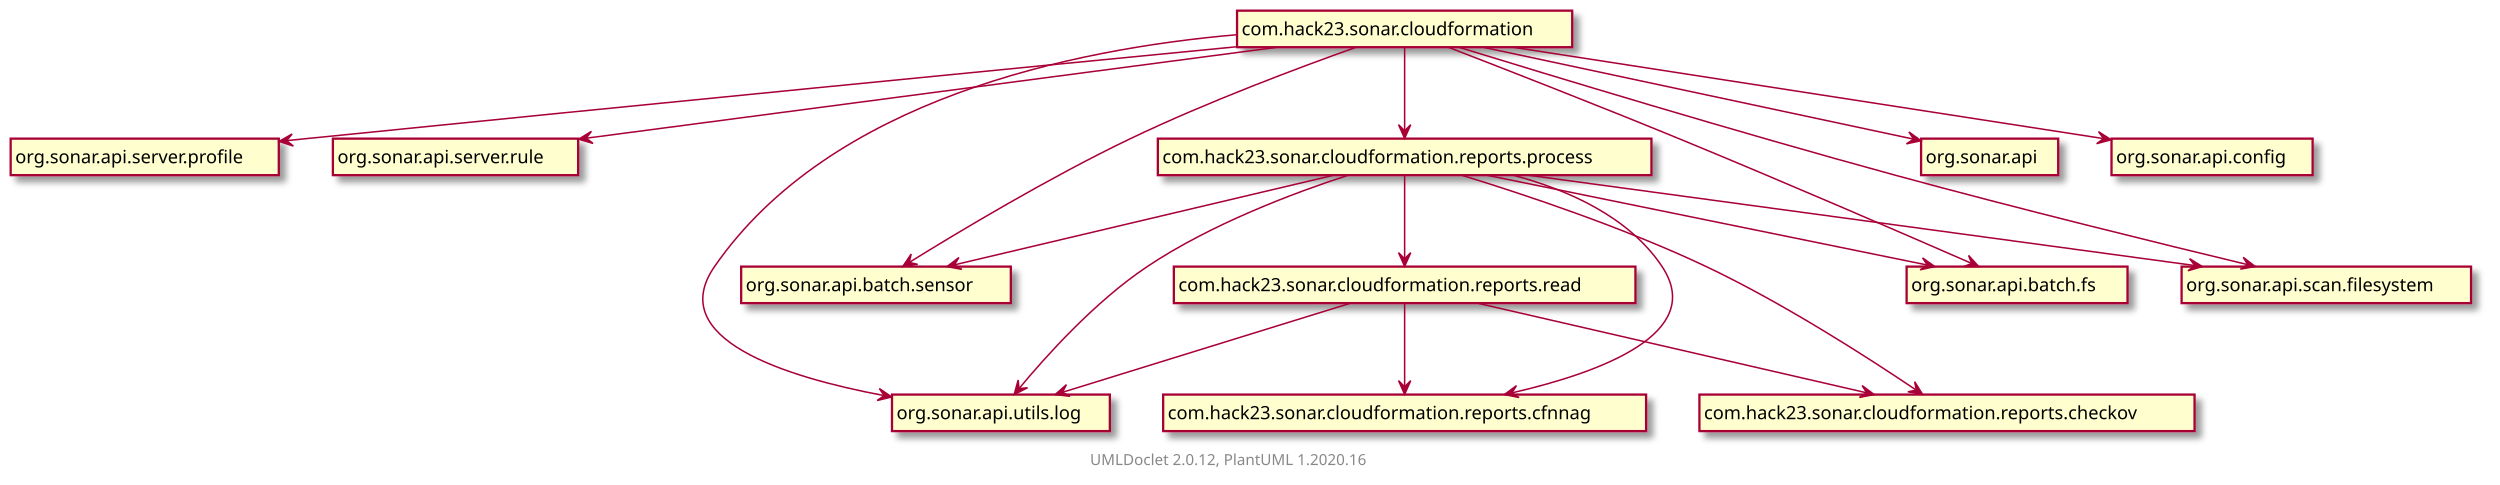
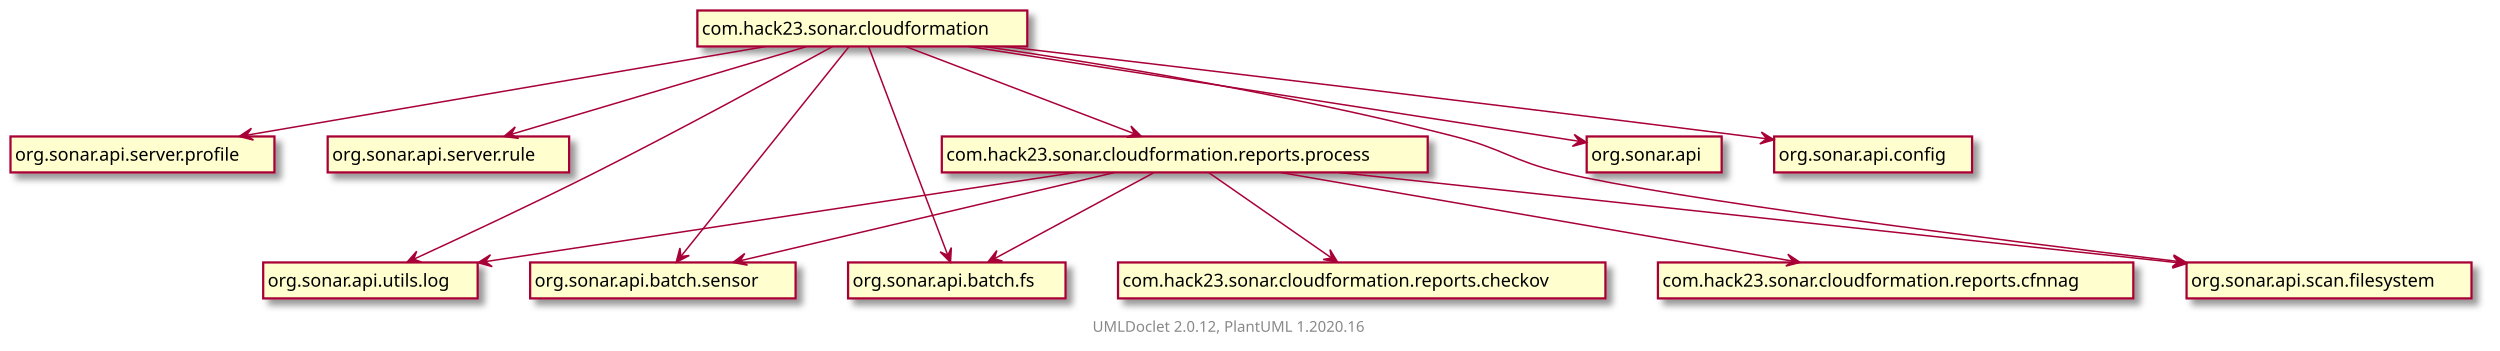
- <svg xmlns="http://www.w3.org/2000/svg" xmlns:xlink="http://www.w3.org/1999/xlink" contentScriptType="application/ecmascript" contentStyleType="text/css" height="318px" preserveAspectRatio="none" style="width:1641px;height:318px;" version="1.1" viewBox="0 0 1641 318" width="1641px" zoomAndPan="magnify">
+ <svg xmlns="http://www.w3.org/2000/svg" xmlns:xlink="http://www.w3.org/1999/xlink" contentScriptType="application/ecmascript" contentStyleType="text/css" height="234px" preserveAspectRatio="none" style="width:1667px;height:234px;" version="1.1" viewBox="0 0 1667 234" width="1667px" zoomAndPan="magnify">
  <defs>
-     <filter height="300%" id="f1impp37mhn9qm" width="300%" x="-1" y="-1">
+     <filter height="300%" id="ftpwav6lvxqbs" width="300%" x="-1" y="-1">
      <feGaussianBlur result="blurOut" stdDeviation="2.0" />
      <feColorMatrix in="blurOut" result="blurOut2" type="matrix" values="0 0 0 0 0 0 0 0 0 0 0 0 0 0 0 0 0 0 .4 0" />
      <feOffset dx="4.0" dy="4.0" in="blurOut2" result="blurOut3" />
      <feBlend in="SourceGraphic" in2="blurOut3" mode="normal" />
    </filter>
  </defs>
  <g>
    <a href="com/hack23/sonar/cloudformation/package-summary.html" target="_top" title="com/hack23/sonar/cloudformation/package-summary.html" xlink:actuate="onRequest" xlink:href="com/hack23/sonar/cloudformation/package-summary.html" xlink:show="new" xlink:title="com/hack23/sonar/cloudformation/package-summary.html" xlink:type="simple">
-       <rect codeLine="27" fill="#FEFECE" filter="url(#f1impp37mhn9qm)" height="23.969" id="com.hack23.sonar.cloudformation" style="stroke: #A80036; stroke-width: 1.5;" width="220" x="812" y="7" />
-       <text fill="#000000" font-family="sans-serif" font-size="12" lengthAdjust="spacingAndGlyphs" textLength="214" x="815" y="23.139">com.hack23.sonar.cloudformation</text>
+       <rect codeLine="23" fill="#FEFECE" filter="url(#ftpwav6lvxqbs)" height="23.969" id="com.hack23.sonar.cloudformation" style="stroke: #A80036; stroke-width: 1.5;" width="220" x="465" y="7" />
+       <text fill="#000000" font-family="sans-serif" font-size="12" lengthAdjust="spacingAndGlyphs" textLength="214" x="468" y="23.139">com.hack23.sonar.cloudformation</text>
    </a>
-     <rect fill="#FEFECE" filter="url(#f1impp37mhn9qm)" height="23.969" id="org.sonar.api.server.profile" style="stroke: #A80036; stroke-width: 1.5;" width="176" x="7" y="91" />
+     <rect fill="#FEFECE" filter="url(#ftpwav6lvxqbs)" height="23.969" id="org.sonar.api.server.profile" style="stroke: #A80036; stroke-width: 1.5;" width="176" x="7" y="91" />
    <text fill="#000000" font-family="sans-serif" font-size="12" lengthAdjust="spacingAndGlyphs" textLength="170" x="10" y="107.139">org.sonar.api.server.profile</text>
-     <rect fill="#FEFECE" filter="url(#f1impp37mhn9qm)" height="23.969" id="org.sonar.api.server.rule" style="stroke: #A80036; stroke-width: 1.5;" width="161" x="218.5" y="91" />
+     <rect fill="#FEFECE" filter="url(#ftpwav6lvxqbs)" height="23.969" id="org.sonar.api.server.rule" style="stroke: #A80036; stroke-width: 1.5;" width="161" x="218.5" y="91" />
    <text fill="#000000" font-family="sans-serif" font-size="12" lengthAdjust="spacingAndGlyphs" textLength="155" x="221.5" y="107.139">org.sonar.api.server.rule</text>
-     <rect fill="#FEFECE" filter="url(#f1impp37mhn9qm)" height="23.969" id="org.sonar.api.utils.log" style="stroke: #A80036; stroke-width: 1.5;" width="143" x="585.5" y="259" />
-     <text fill="#000000" font-family="sans-serif" font-size="12" lengthAdjust="spacingAndGlyphs" textLength="137" x="588.5" y="275.139">org.sonar.api.utils.log</text>
-     <rect fill="#FEFECE" filter="url(#f1impp37mhn9qm)" height="23.969" id="org.sonar.api.batch.sensor" style="stroke: #A80036; stroke-width: 1.5;" width="177" x="486.5" y="175" />
-     <text fill="#000000" font-family="sans-serif" font-size="12" lengthAdjust="spacingAndGlyphs" textLength="171" x="489.5" y="191.139">org.sonar.api.batch.sensor</text>
+     <rect fill="#FEFECE" filter="url(#ftpwav6lvxqbs)" height="23.969" id="org.sonar.api.utils.log" style="stroke: #A80036; stroke-width: 1.5;" width="143" x="175.5" y="175" />
+     <text fill="#000000" font-family="sans-serif" font-size="12" lengthAdjust="spacingAndGlyphs" textLength="137" x="178.5" y="191.139">org.sonar.api.utils.log</text>
+     <rect fill="#FEFECE" filter="url(#ftpwav6lvxqbs)" height="23.969" id="org.sonar.api.batch.sensor" style="stroke: #A80036; stroke-width: 1.5;" width="177" x="353.5" y="175" />
+     <text fill="#000000" font-family="sans-serif" font-size="12" lengthAdjust="spacingAndGlyphs" textLength="171" x="356.5" y="191.139">org.sonar.api.batch.sensor</text>
    <a href="com/hack23/sonar/cloudformation/reports/process/package-summary.html" target="_top" title="com/hack23/sonar/cloudformation/reports/process/package-summary.html" xlink:actuate="onRequest" xlink:href="com/hack23/sonar/cloudformation/reports/process/package-summary.html" xlink:show="new" xlink:title="com/hack23/sonar/cloudformation/reports/process/package-summary.html" xlink:type="simple">
-       <rect codeLine="29" fill="#FEFECE" filter="url(#f1impp37mhn9qm)" height="23.969" id="com.hack23.sonar.cloudformation.reports.process" style="stroke: #A80036; stroke-width: 1.5;" width="324" x="760" y="91" />
-       <text fill="#000000" font-family="sans-serif" font-size="12" lengthAdjust="spacingAndGlyphs" textLength="318" x="763" y="107.139">com.hack23.sonar.cloudformation.reports.process</text>
+       <rect codeLine="25" fill="#FEFECE" filter="url(#ftpwav6lvxqbs)" height="23.969" id="com.hack23.sonar.cloudformation.reports.process" style="stroke: #A80036; stroke-width: 1.5;" width="324" x="628" y="91" />
+       <text fill="#000000" font-family="sans-serif" font-size="12" lengthAdjust="spacingAndGlyphs" textLength="318" x="631" y="107.139">com.hack23.sonar.cloudformation.reports.process</text>
    </a>
-     <rect fill="#FEFECE" filter="url(#f1impp37mhn9qm)" height="23.969" id="org.sonar.api.batch.fs" style="stroke: #A80036; stroke-width: 1.5;" width="145" x="1251.5" y="175" />
-     <text fill="#000000" font-family="sans-serif" font-size="12" lengthAdjust="spacingAndGlyphs" textLength="139" x="1254.5" y="191.139">org.sonar.api.batch.fs</text>
-     <rect fill="#FEFECE" filter="url(#f1impp37mhn9qm)" height="23.969" id="org.sonar.api.scan.filesystem" style="stroke: #A80036; stroke-width: 1.5;" width="190" x="1432" y="175" />
-     <text fill="#000000" font-family="sans-serif" font-size="12" lengthAdjust="spacingAndGlyphs" textLength="184" x="1435" y="191.139">org.sonar.api.scan.filesystem</text>
-     <rect fill="#FEFECE" filter="url(#f1impp37mhn9qm)" height="23.969" id="org.sonar.api" style="stroke: #A80036; stroke-width: 1.5;" width="90" x="1261" y="91" />
-     <text fill="#000000" font-family="sans-serif" font-size="12" lengthAdjust="spacingAndGlyphs" textLength="84" x="1264" y="107.139">org.sonar.api</text>
-     <rect fill="#FEFECE" filter="url(#f1impp37mhn9qm)" height="23.969" id="org.sonar.api.config" style="stroke: #A80036; stroke-width: 1.5;" width="132" x="1386" y="91" />
-     <text fill="#000000" font-family="sans-serif" font-size="12" lengthAdjust="spacingAndGlyphs" textLength="126" x="1389" y="107.139">org.sonar.api.config</text>
-     <a href="com/hack23/sonar/cloudformation/reports/read/package-summary.html" target="_top" title="com/hack23/sonar/cloudformation/reports/read/package-summary.html" xlink:actuate="onRequest" xlink:href="com/hack23/sonar/cloudformation/reports/read/package-summary.html" xlink:show="new" xlink:title="com/hack23/sonar/cloudformation/reports/read/package-summary.html" xlink:type="simple">
-       <rect codeLine="31" fill="#FEFECE" filter="url(#f1impp37mhn9qm)" height="23.969" id="com.hack23.sonar.cloudformation.reports.read" style="stroke: #A80036; stroke-width: 1.5;" width="303" x="770.5" y="175" />
-       <text fill="#000000" font-family="sans-serif" font-size="12" lengthAdjust="spacingAndGlyphs" textLength="297" x="773.5" y="191.139">com.hack23.sonar.cloudformation.reports.read</text>
+     <rect fill="#FEFECE" filter="url(#ftpwav6lvxqbs)" height="23.969" id="org.sonar.api.batch.fs" style="stroke: #A80036; stroke-width: 1.5;" width="145" x="565.5" y="175" />
+     <text fill="#000000" font-family="sans-serif" font-size="12" lengthAdjust="spacingAndGlyphs" textLength="139" x="568.5" y="191.139">org.sonar.api.batch.fs</text>
+     <rect fill="#FEFECE" filter="url(#ftpwav6lvxqbs)" height="23.969" id="org.sonar.api.scan.filesystem" style="stroke: #A80036; stroke-width: 1.5;" width="190" x="1458" y="175" />
+     <text fill="#000000" font-family="sans-serif" font-size="12" lengthAdjust="spacingAndGlyphs" textLength="184" x="1461" y="191.139">org.sonar.api.scan.filesystem</text>
+     <rect fill="#FEFECE" filter="url(#ftpwav6lvxqbs)" height="23.969" id="org.sonar.api" style="stroke: #A80036; stroke-width: 1.5;" width="90" x="1058" y="91" />
+     <text fill="#000000" font-family="sans-serif" font-size="12" lengthAdjust="spacingAndGlyphs" textLength="84" x="1061" y="107.139">org.sonar.api</text>
+     <rect fill="#FEFECE" filter="url(#ftpwav6lvxqbs)" height="23.969" id="org.sonar.api.config" style="stroke: #A80036; stroke-width: 1.5;" width="132" x="1183" y="91" />
+     <text fill="#000000" font-family="sans-serif" font-size="12" lengthAdjust="spacingAndGlyphs" textLength="126" x="1186" y="107.139">org.sonar.api.config</text>
+     <a href="com/hack23/sonar/cloudformation/reports/checkov/package-summary.html" target="_top" title="com/hack23/sonar/cloudformation/reports/checkov/package-summary.html" xlink:actuate="onRequest" xlink:href="com/hack23/sonar/cloudformation/reports/checkov/package-summary.html" xlink:show="new" xlink:title="com/hack23/sonar/cloudformation/reports/checkov/package-summary.html" xlink:type="simple">
+       <rect codeLine="27" fill="#FEFECE" filter="url(#ftpwav6lvxqbs)" height="23.969" id="com.hack23.sonar.cloudformation.reports.checkov" style="stroke: #A80036; stroke-width: 1.5;" width="325" x="745.5" y="175" />
+       <text fill="#000000" font-family="sans-serif" font-size="12" lengthAdjust="spacingAndGlyphs" textLength="319" x="748.5" y="191.139">com.hack23.sonar.cloudformation.reports.checkov</text>
    </a>
    <a href="com/hack23/sonar/cloudformation/reports/cfnnag/package-summary.html" target="_top" title="com/hack23/sonar/cloudformation/reports/cfnnag/package-summary.html" xlink:actuate="onRequest" xlink:href="com/hack23/sonar/cloudformation/reports/cfnnag/package-summary.html" xlink:show="new" xlink:title="com/hack23/sonar/cloudformation/reports/cfnnag/package-summary.html" xlink:type="simple">
-       <rect codeLine="33" fill="#FEFECE" filter="url(#f1impp37mhn9qm)" height="23.969" id="com.hack23.sonar.cloudformation.reports.cfnnag" style="stroke: #A80036; stroke-width: 1.5;" width="317" x="763.5" y="259" />
-       <text fill="#000000" font-family="sans-serif" font-size="12" lengthAdjust="spacingAndGlyphs" textLength="311" x="766.5" y="275.139">com.hack23.sonar.cloudformation.reports.cfnnag</text>
+       <rect codeLine="29" fill="#FEFECE" filter="url(#ftpwav6lvxqbs)" height="23.969" id="com.hack23.sonar.cloudformation.reports.cfnnag" style="stroke: #A80036; stroke-width: 1.5;" width="317" x="1105.5" y="175" />
+       <text fill="#000000" font-family="sans-serif" font-size="12" lengthAdjust="spacingAndGlyphs" textLength="311" x="1108.5" y="191.139">com.hack23.sonar.cloudformation.reports.cfnnag</text>
    </a>
-     <a href="com/hack23/sonar/cloudformation/reports/checkov/package-summary.html" target="_top" title="com/hack23/sonar/cloudformation/reports/checkov/package-summary.html" xlink:actuate="onRequest" xlink:href="com/hack23/sonar/cloudformation/reports/checkov/package-summary.html" xlink:show="new" xlink:title="com/hack23/sonar/cloudformation/reports/checkov/package-summary.html" xlink:type="simple">
-       <rect codeLine="35" fill="#FEFECE" filter="url(#f1impp37mhn9qm)" height="23.969" id="com.hack23.sonar.cloudformation.reports.checkov" style="stroke: #A80036; stroke-width: 1.5;" width="325" x="1115.5" y="259" />
-       <text fill="#000000" font-family="sans-serif" font-size="12" lengthAdjust="spacingAndGlyphs" textLength="319" x="1118.5" y="275.139">com.hack23.sonar.cloudformation.reports.checkov</text>
-     </a>
-     <path codeLine="6" d="M811.74,30.68 C670.28,44.42 417.34,69.12 201,91 C196.83,91.42 192.57,91.85 188.27,92.29 " fill="none" id="com.hack23.sonar.cloudformation-to-org.sonar.api.server.profile" style="stroke: #A80036; stroke-width: 1.0;" />
-     <polygon fill="#A80036" points="183.2,92.81,192.555,95.889,188.175,92.31,191.755,87.929,183.2,92.81" style="stroke: #A80036; stroke-width: 1.0;" />
-     <path codeLine="7" d="M838.3,31.02 C719.93,46.6 504.74,74.92 385.08,90.67 " fill="none" id="com.hack23.sonar.cloudformation-to-org.sonar.api.server.rule" style="stroke: #A80036; stroke-width: 1.0;" />
-     <polygon fill="#A80036" points="379.81,91.36,389.258,94.143,384.767,90.703,388.206,86.212,379.81,91.36" style="stroke: #A80036; stroke-width: 1.0;" />
-     <path codeLine="8" d="M811.85,22.79 C703.94,32.17 544.97,65.2 469,175 C436.25,222.33 514.84,247.38 580.24,259.64 " fill="none" id="com.hack23.sonar.cloudformation-to-org.sonar.api.utils.log" style="stroke: #A80036; stroke-width: 1.0;" />
-     <polygon fill="#A80036" points="585.32,260.58,577.188,255.024,580.402,259.679,575.747,262.893,585.32,260.58" style="stroke: #A80036; stroke-width: 1.0;" />
-     <path codeLine="9" d="M889.88,31.11 C853.42,44.08 792.45,66.85 742,91 C688.38,116.67 628.47,152.65 597.02,172.13 " fill="none" id="com.hack23.sonar.cloudformation-to-org.sonar.api.batch.sensor" style="stroke: #A80036; stroke-width: 1.0;" />
-     <polygon fill="#A80036" points="592.59,174.89,602.344,173.527,596.834,172.246,598.114,166.736,592.59,174.89" style="stroke: #A80036; stroke-width: 1.0;" />
-     <path codeLine="10" d="M922,31.06 C922,45.12 922,69.51 922,85.7 " fill="none" id="com.hack23.sonar.cloudformation-to-com.hack23.sonar.cloudformation.reports.process" style="stroke: #A80036; stroke-width: 1.0;" />
-     <polygon fill="#A80036" points="922,90.85,926,81.85,922,85.85,918,81.85,922,90.85" style="stroke: #A80036; stroke-width: 1.0;" />
-     <path codeLine="11" d="M950.78,31.06 C986.41,44.82 1048.87,69.16 1102,91 C1171.07,119.39 1251.51,154.27 1294.05,172.86 " fill="none" id="com.hack23.sonar.cloudformation-to-org.sonar.api.batch.fs" style="stroke: #A80036; stroke-width: 1.0;" />
-     <polygon fill="#A80036" points="1298.8,174.94,1292.169,167.658,1294.222,172.929,1288.951,174.983,1298.8,174.94" style="stroke: #A80036; stroke-width: 1.0;" />
-     <path codeLine="12" d="M957.6,31.02 C1016.82,49.25 1139.41,86.47 1244,115 C1324.41,136.94 1418.36,160 1475.23,173.69 " fill="none" id="com.hack23.sonar.cloudformation-to-org.sonar.api.scan.filesystem" style="stroke: #A80036; stroke-width: 1.0;" />
-     <polygon fill="#A80036" points="1480.27,174.9,1472.459,168.901,1475.409,173.728,1470.583,176.678,1480.27,174.9" style="stroke: #A80036; stroke-width: 1.0;" />
-     <path codeLine="13" d="M973.79,31.06 C1047.76,46.85 1182.78,75.69 1255.84,91.29 " fill="none" id="com.hack23.sonar.cloudformation-to-org.sonar.api" style="stroke: #A80036; stroke-width: 1.0;" />
-     <polygon fill="#A80036" points="1260.99,92.39,1253.02,86.604,1256.1,91.349,1251.354,94.429,1260.99,92.39" style="stroke: #A80036; stroke-width: 1.0;" />
-     <path codeLine="14" d="M993.2,31.02 C1094.54,46.69 1279.28,75.28 1380.68,90.97 " fill="none" id="com.hack23.sonar.cloudformation-to-org.sonar.api.config" style="stroke: #A80036; stroke-width: 1.0;" />
-     <polygon fill="#A80036" points="1385.74,91.75,1377.465,86.41,1380.8,90.979,1376.231,94.314,1385.74,91.75" style="stroke: #A80036; stroke-width: 1.0;" />
-     <path codeLine="15" d="M886.26,199.06 C837.13,214.26 748.96,241.54 697.46,257.48 " fill="none" id="com.hack23.sonar.cloudformation.reports.read-to-org.sonar.api.utils.log" style="stroke: #A80036; stroke-width: 1.0;" />
-     <polygon fill="#A80036" points="692.6,258.99,702.382,260.134,697.374,257.503,700.004,252.495,692.6,258.99" style="stroke: #A80036; stroke-width: 1.0;" />
-     <path codeLine="16" d="M922,199.06 C922,213.12 922,237.51 922,253.7 " fill="none" id="com.hack23.sonar.cloudformation.reports.read-to-com.hack23.sonar.cloudformation.reports.cfnnag" style="stroke: #A80036; stroke-width: 1.0;" />
-     <polygon fill="#A80036" points="922,258.85,926,249.85,922,253.85,918,249.85,922,258.85" style="stroke: #A80036; stroke-width: 1.0;" />
-     <path codeLine="17" d="M970.01,199.06 C1036.55,214.39 1156.37,241.98 1225.31,257.86 " fill="none" id="com.hack23.sonar.cloudformation.reports.read-to-com.hack23.sonar.cloudformation.reports.checkov" style="stroke: #A80036; stroke-width: 1.0;" />
-     <polygon fill="#A80036" points="1230.18,258.99,1222.299,253.084,1225.306,257.875,1220.515,260.882,1230.18,258.99" style="stroke: #A80036; stroke-width: 1.0;" />
-     <path codeLine="18" d="M884.71,115.08 C849.04,126.7 794.68,147.16 753,175 C718.6,197.98 686.01,234.42 669.08,254.84 " fill="none" id="com.hack23.sonar.cloudformation.reports.process-to-org.sonar.api.utils.log" style="stroke: #A80036; stroke-width: 1.0;" />
-     <polygon fill="#A80036" points="665.71,258.94,674.508,254.513,668.879,255.072,668.319,249.443,665.71,258.94" style="stroke: #A80036; stroke-width: 1.0;" />
-     <path codeLine="19" d="M922,115.06 C922,129.12 922,153.51 922,169.7 " fill="none" id="com.hack23.sonar.cloudformation.reports.process-to-com.hack23.sonar.cloudformation.reports.read" style="stroke: #A80036; stroke-width: 1.0;" />
-     <polygon fill="#A80036" points="922,174.85,926,165.85,922,169.85,918,165.85,922,174.85" style="stroke: #A80036; stroke-width: 1.0;" />
-     <path codeLine="20" d="M1003.28,115.02 C1117.28,130.47 1323.75,158.45 1440.5,174.28 " fill="none" id="com.hack23.sonar.cloudformation.reports.process-to-org.sonar.api.scan.filesystem" style="stroke: #A80036; stroke-width: 1.0;" />
-     <polygon fill="#A80036" points="1445.64,174.97,1437.258,169.798,1440.685,174.299,1436.185,177.726,1445.64,174.97" style="stroke: #A80036; stroke-width: 1.0;" />
-     <path codeLine="21" d="M976.22,115.06 C1051.5,130.42 1187.2,158.09 1264.97,173.96 " fill="none" id="com.hack23.sonar.cloudformation.reports.process-to-org.sonar.api.batch.fs" style="stroke: #A80036; stroke-width: 1.0;" />
-     <polygon fill="#A80036" points="1270,174.99,1261.982,169.271,1265.101,173.99,1260.382,177.11,1270,174.99" style="stroke: #A80036; stroke-width: 1.0;" />
-     <path codeLine="22" d="M875.2,115.06 C810.48,130.35 694.02,157.87 626.76,173.77 " fill="none" id="com.hack23.sonar.cloudformation.reports.process-to-org.sonar.api.batch.sensor" style="stroke: #A80036; stroke-width: 1.0;" />
-     <polygon fill="#A80036" points="621.61,174.99,631.291,176.802,626.475,173.834,629.442,169.018,621.61,174.99" style="stroke: #A80036; stroke-width: 1.0;" />
-     <path codeLine="23" d="M959.74,115.09 C1000.25,127.55 1066.05,149.42 1120,175 C1171.61,199.47 1228.04,235.99 1257.5,255.87 " fill="none" id="com.hack23.sonar.cloudformation.reports.process-to-com.hack23.sonar.cloudformation.reports.checkov" style="stroke: #A80036; stroke-width: 1.0;" />
-     <polygon fill="#A80036" points="1261.99,258.91,1256.787,250.548,1257.852,256.103,1252.296,257.169,1261.99,258.91" style="stroke: #A80036; stroke-width: 1.0;" />
-     <path codeLine="24" d="M993.47,115.06 C1029.15,124.59 1069.25,142.27 1091,175 C1120.08,218.76 1050.85,244.48 992.39,257.88 " fill="none" id="com.hack23.sonar.cloudformation.reports.process-to-com.hack23.sonar.cloudformation.reports.cfnnag" style="stroke: #A80036; stroke-width: 1.0;" />
-     <polygon fill="#A80036" points="987.49,258.99,997.143,260.942,992.371,257.905,995.408,253.133,987.49,258.99" style="stroke: #A80036; stroke-width: 1.0;" />
-     <text fill="#888888" font-family="sans-serif" font-size="10" lengthAdjust="spacingAndGlyphs" textLength="192" x="715.5" y="305.251">UMLDoclet 2.0.12, PlantUML 1.2020.16</text>
+     <path codeLine="6" d="M510.27,31.06 C420.1,46.46 257.38,74.26 164.66,90.1 " fill="none" id="com.hack23.sonar.cloudformation-to-org.sonar.api.server.profile" style="stroke: #A80036; stroke-width: 1.0;" />
+     <polygon fill="#A80036" points="159.47,90.99,169.016,93.416,164.399,90.147,167.667,85.53,159.47,90.99" style="stroke: #A80036; stroke-width: 1.0;" />
+     <path codeLine="7" d="M537.78,31.06 C486.6,46.26 394.78,73.54 341.14,89.48 " fill="none" id="com.hack23.sonar.cloudformation-to-org.sonar.api.server.rule" style="stroke: #A80036; stroke-width: 1.0;" />
+     <polygon fill="#A80036" points="336.07,90.99,345.834,92.283,340.866,89.577,343.572,84.609,336.07,90.99" style="stroke: #A80036; stroke-width: 1.0;" />
+     <path codeLine="8" d="M555.14,31 C522.43,49.03 455.04,85.79 397,115 C355.35,135.96 306.41,158.79 276.04,172.76 " fill="none" id="com.hack23.sonar.cloudformation-to-org.sonar.api.utils.log" style="stroke: #A80036; stroke-width: 1.0;" />
+     <polygon fill="#A80036" points="271.33,174.92,281.178,174.8,275.874,172.834,277.84,167.53,271.33,174.92" style="stroke: #A80036; stroke-width: 1.0;" />
+     <path codeLine="9" d="M566.07,31.15 C542.88,60.09 480.74,137.65 454.24,170.72 " fill="none" id="com.hack23.sonar.cloudformation-to-org.sonar.api.batch.sensor" style="stroke: #A80036; stroke-width: 1.0;" />
+     <polygon fill="#A80036" points="450.89,174.9,459.634,170.367,454.012,170.994,453.385,165.372,450.89,174.9" style="stroke: #A80036; stroke-width: 1.0;" />
+     <path codeLine="10" d="M604,31.06 C643.62,46.17 714.52,73.21 756.41,89.19 " fill="none" id="com.hack23.sonar.cloudformation-to-com.hack23.sonar.cloudformation.reports.process" style="stroke: #A80036; stroke-width: 1.0;" />
+     <polygon fill="#A80036" points="761.12,90.99,754.123,84.059,756.445,89.217,751.287,91.539,761.12,90.99" style="stroke: #A80036; stroke-width: 1.0;" />
+     <path codeLine="11" d="M579.21,31.12 C585.92,48.86 599.48,84.66 611,115 C618.17,133.89 626.43,155.59 631.9,169.98 " fill="none" id="com.hack23.sonar.cloudformation-to-org.sonar.api.batch.fs" style="stroke: #A80036; stroke-width: 1.0;" />
+     <polygon fill="#A80036" points="633.79,174.93,634.339,165.096,632.017,170.255,626.859,167.933,633.79,174.93" style="stroke: #A80036; stroke-width: 1.0;" />
+     <path codeLine="12" d="M656.32,31.02 C736.72,42.75 862.88,63.43 970,91 C1002.26,99.3 1008.58,107.35 1041,115 C1117.02,132.95 1326.42,159.32 1452.64,174.36 " fill="none" id="com.hack23.sonar.cloudformation-to-org.sonar.api.scan.filesystem" style="stroke: #A80036; stroke-width: 1.0;" />
+     <polygon fill="#A80036" points="1457.84,174.98,1449.386,169.928,1452.876,174.379,1448.425,177.87,1457.84,174.98" style="stroke: #A80036; stroke-width: 1.0;" />
+     <path codeLine="13" d="M645.93,31.02 C754.38,47.86 958.73,79.59 1053.01,94.24 " fill="none" id="com.hack23.sonar.cloudformation-to-org.sonar.api" style="stroke: #A80036; stroke-width: 1.0;" />
+     <polygon fill="#A80036" points="1057.97,95.01,1049.695,89.67,1053.03,94.239,1048.461,97.574,1057.97,95.01" style="stroke: #A80036; stroke-width: 1.0;" />
+     <path codeLine="14" d="M669.72,31.02 C786.48,44.68 990.94,68.88 1166,91 C1169.85,91.49 1173.81,91.99 1177.8,92.51 " fill="none" id="com.hack23.sonar.cloudformation-to-org.sonar.api.config" style="stroke: #A80036; stroke-width: 1.0;" />
+     <polygon fill="#A80036" points="1182.87,93.16,1174.457,88.039,1177.911,92.519,1173.431,95.973,1182.87,93.16" style="stroke: #A80036; stroke-width: 1.0;" />
+     <path codeLine="15" d="M717.05,115.02 C614.51,130.5 428.61,158.57 323.95,174.38 " fill="none" id="com.hack23.sonar.cloudformation.reports.process-to-org.sonar.api.utils.log" style="stroke: #A80036; stroke-width: 1.0;" />
+     <polygon fill="#A80036" points="318.72,175.17,328.214,177.788,323.664,174.427,327.026,169.877,318.72,175.17" style="stroke: #A80036; stroke-width: 1.0;" />
+     <path codeLine="16" d="M892.51,115.02 C1039.21,130.78 1307.36,159.6 1452.79,175.23 " fill="none" id="com.hack23.sonar.cloudformation.reports.process-to-org.sonar.api.scan.filesystem" style="stroke: #A80036; stroke-width: 1.0;" />
+     <polygon fill="#A80036" points="1457.91,175.78,1449.383,170.851,1452.938,175.251,1448.537,178.806,1457.91,175.78" style="stroke: #A80036; stroke-width: 1.0;" />
+     <path codeLine="17" d="M769.5,115.06 C741.96,129.91 693.05,156.3 663.27,172.37 " fill="none" id="com.hack23.sonar.cloudformation.reports.process-to-org.sonar.api.batch.fs" style="stroke: #A80036; stroke-width: 1.0;" />
+     <polygon fill="#A80036" points="658.66,174.85,668.48,174.101,663.061,172.478,664.685,167.059,658.66,174.85" style="stroke: #A80036; stroke-width: 1.0;" />
+     <path codeLine="18" d="M743.07,115.06 C678.15,130.35 561.36,157.87 493.91,173.77 " fill="none" id="com.hack23.sonar.cloudformation.reports.process-to-org.sonar.api.batch.sensor" style="stroke: #A80036; stroke-width: 1.0;" />
+     <polygon fill="#A80036" points="488.74,174.99,498.417,176.822,493.607,173.845,496.585,169.035,488.74,174.99" style="stroke: #A80036; stroke-width: 1.0;" />
+     <path codeLine="19" d="M805.91,115.06 C827.12,129.79 864.64,155.87 887.81,171.97 " fill="none" id="com.hack23.sonar.cloudformation.reports.process-to-com.hack23.sonar.cloudformation.reports.checkov" style="stroke: #A80036; stroke-width: 1.0;" />
+     <polygon fill="#A80036" points="891.96,174.85,886.83,166.443,887.846,172.008,882.282,173.025,891.96,174.85" style="stroke: #A80036; stroke-width: 1.0;" />
+     <path codeLine="20" d="M853.93,115.06 C942.96,130.46 1103.65,158.26 1195.21,174.1 " fill="none" id="com.hack23.sonar.cloudformation.reports.process-to-com.hack23.sonar.cloudformation.reports.cfnnag" style="stroke: #A80036; stroke-width: 1.0;" />
+     <polygon fill="#A80036" points="1200.33,174.99,1192.133,169.53,1195.401,174.147,1190.784,177.416,1200.33,174.99" style="stroke: #A80036; stroke-width: 1.0;" />
+     <text fill="#888888" font-family="sans-serif" font-size="10" lengthAdjust="spacingAndGlyphs" textLength="192" x="728.5" y="221.251">UMLDoclet 2.0.12, PlantUML 1.2020.16</text>
  </g>
</svg>
